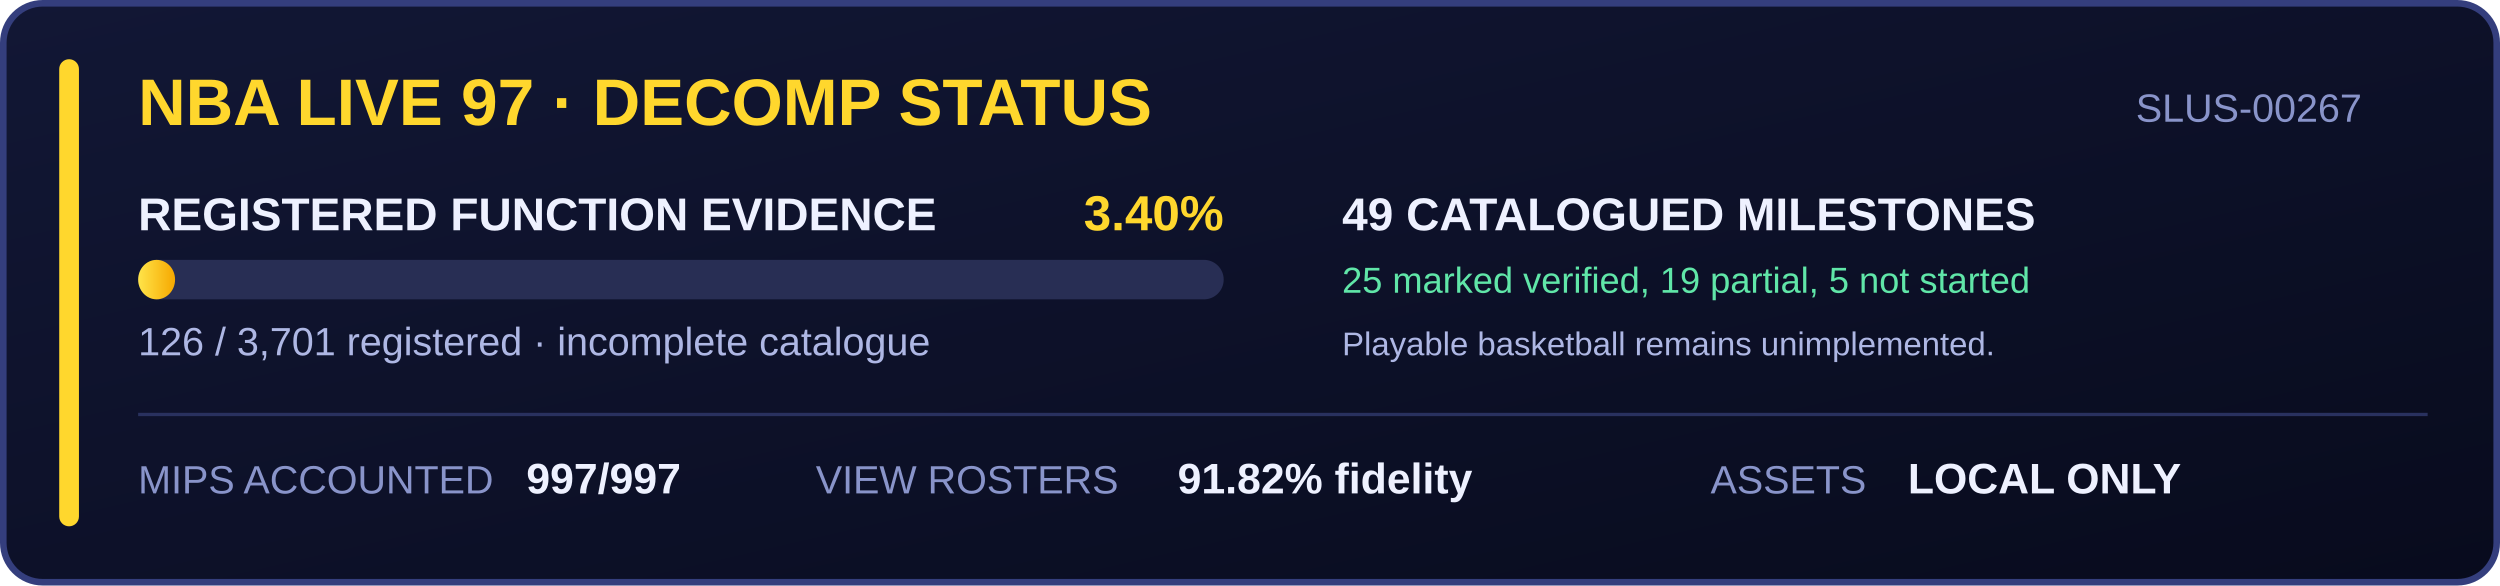
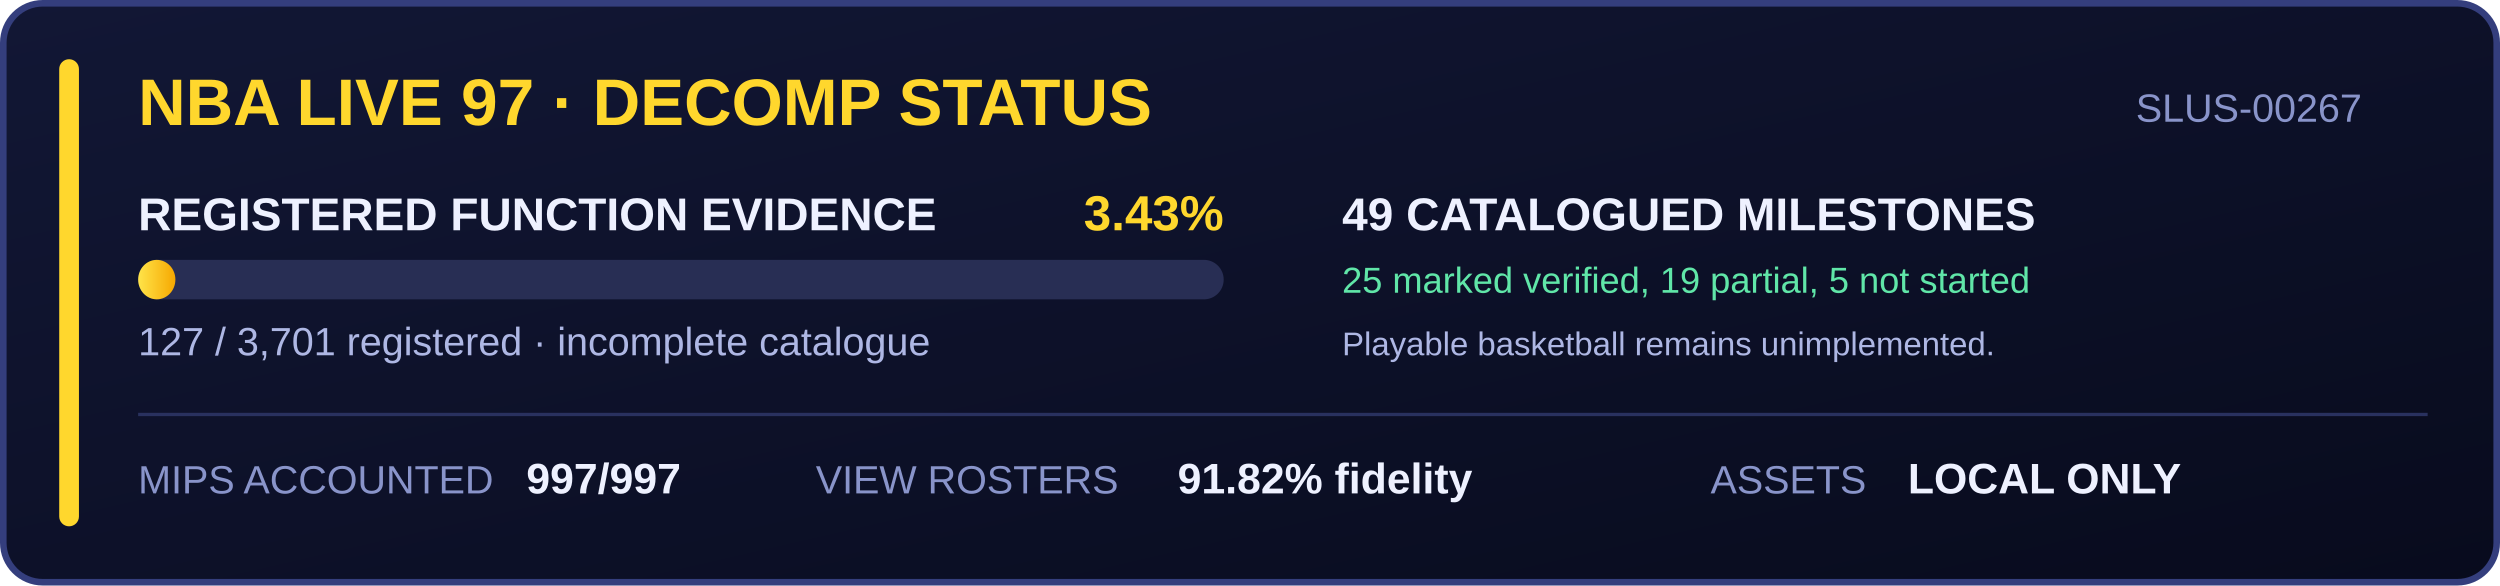
<svg xmlns="http://www.w3.org/2000/svg" width="760" height="178" viewBox="0 0 760 178" role="img" aria-labelledby="title desc">
  <defs>
    <linearGradient id="panel" x1="0" y1="0" x2="1" y2="1">
      <stop stop-color="#121735" />
      <stop offset="1" stop-color="#080b1d" />
    </linearGradient>
    <linearGradient id="gold" x1="0" y1="0" x2="1" y2="0">
      <stop stop-color="#ffe44a" />
      <stop offset="1" stop-color="#f6a800" />
    </linearGradient>
  </defs>
  <rect x="1" y="1" width="758" height="176" rx="12" fill="url(#panel)" stroke="#343e7d" stroke-width="2" />
  <rect x="18" y="18" width="6" height="142" rx="3" fill="#ffd72d" />
  <g font-family="Segoe UI, Arial, sans-serif">
    <text x="42" y="38" fill="#ffd72d" font-size="20" font-weight="700">NBA LIVE 97 · DECOMP STATUS</text>
    <text x="718" y="37" fill="#8994ca" font-size="12" text-anchor="end">SLUS-00267</text>
    <text x="42" y="70" fill="#eef1ff" font-size="14" font-weight="600">REGISTERED FUNCTION EVIDENCE</text>
-     <text x="372" y="70" fill="#ffd72d" font-size="15" font-weight="700" text-anchor="end">3.40%</text>
+     <text x="372" y="70" fill="#ffd72d" font-size="15" font-weight="700" text-anchor="end">3.43%</text>
    <rect x="42" y="79" width="330" height="12" rx="6" fill="#282e54" />
-     <rect x="42" y="79" width="11.22" height="12" rx="6" fill="url(#gold)" />
-     <text x="42" y="108" fill="#aeb7e4" font-size="12">126 / 3,701 registered · incomplete catalogue</text>
+     <rect x="42" y="79" width="11.32" height="12" rx="6" fill="url(#gold)" />
+     <text x="42" y="108" fill="#aeb7e4" font-size="12">127 / 3,701 registered · incomplete catalogue</text>
    <text x="408" y="70" fill="#eef1ff" font-size="14" font-weight="600">49 CATALOGUED MILESTONES</text>
    <text x="408" y="89" fill="#60e6a8" font-size="11">25 marked verified, 19 partial, 5 not started</text>
    <text x="408" y="108" fill="#aeb7e4" font-size="10">Playable basketball remains unimplemented.</text>
    <line x1="42" y1="126" x2="738" y2="126" stroke="#29315f" />
    <text x="42" y="150" fill="#8994ca" font-size="12">MIPS ACCOUNTED</text>
    <text x="160" y="150" fill="#eef1ff" font-size="13" font-weight="700">997/997</text>
    <text x="248" y="150" fill="#8994ca" font-size="12">VIEW ROSTERS</text>
    <text x="358" y="150" fill="#eef1ff" font-size="13" font-weight="700">91.82% fidelity</text>
    <text x="520" y="150" fill="#8994ca" font-size="12">ASSETS</text>
    <text x="580" y="150" fill="#eef1ff" font-size="13" font-weight="700">LOCAL ONLY</text>
  </g>
</svg>
